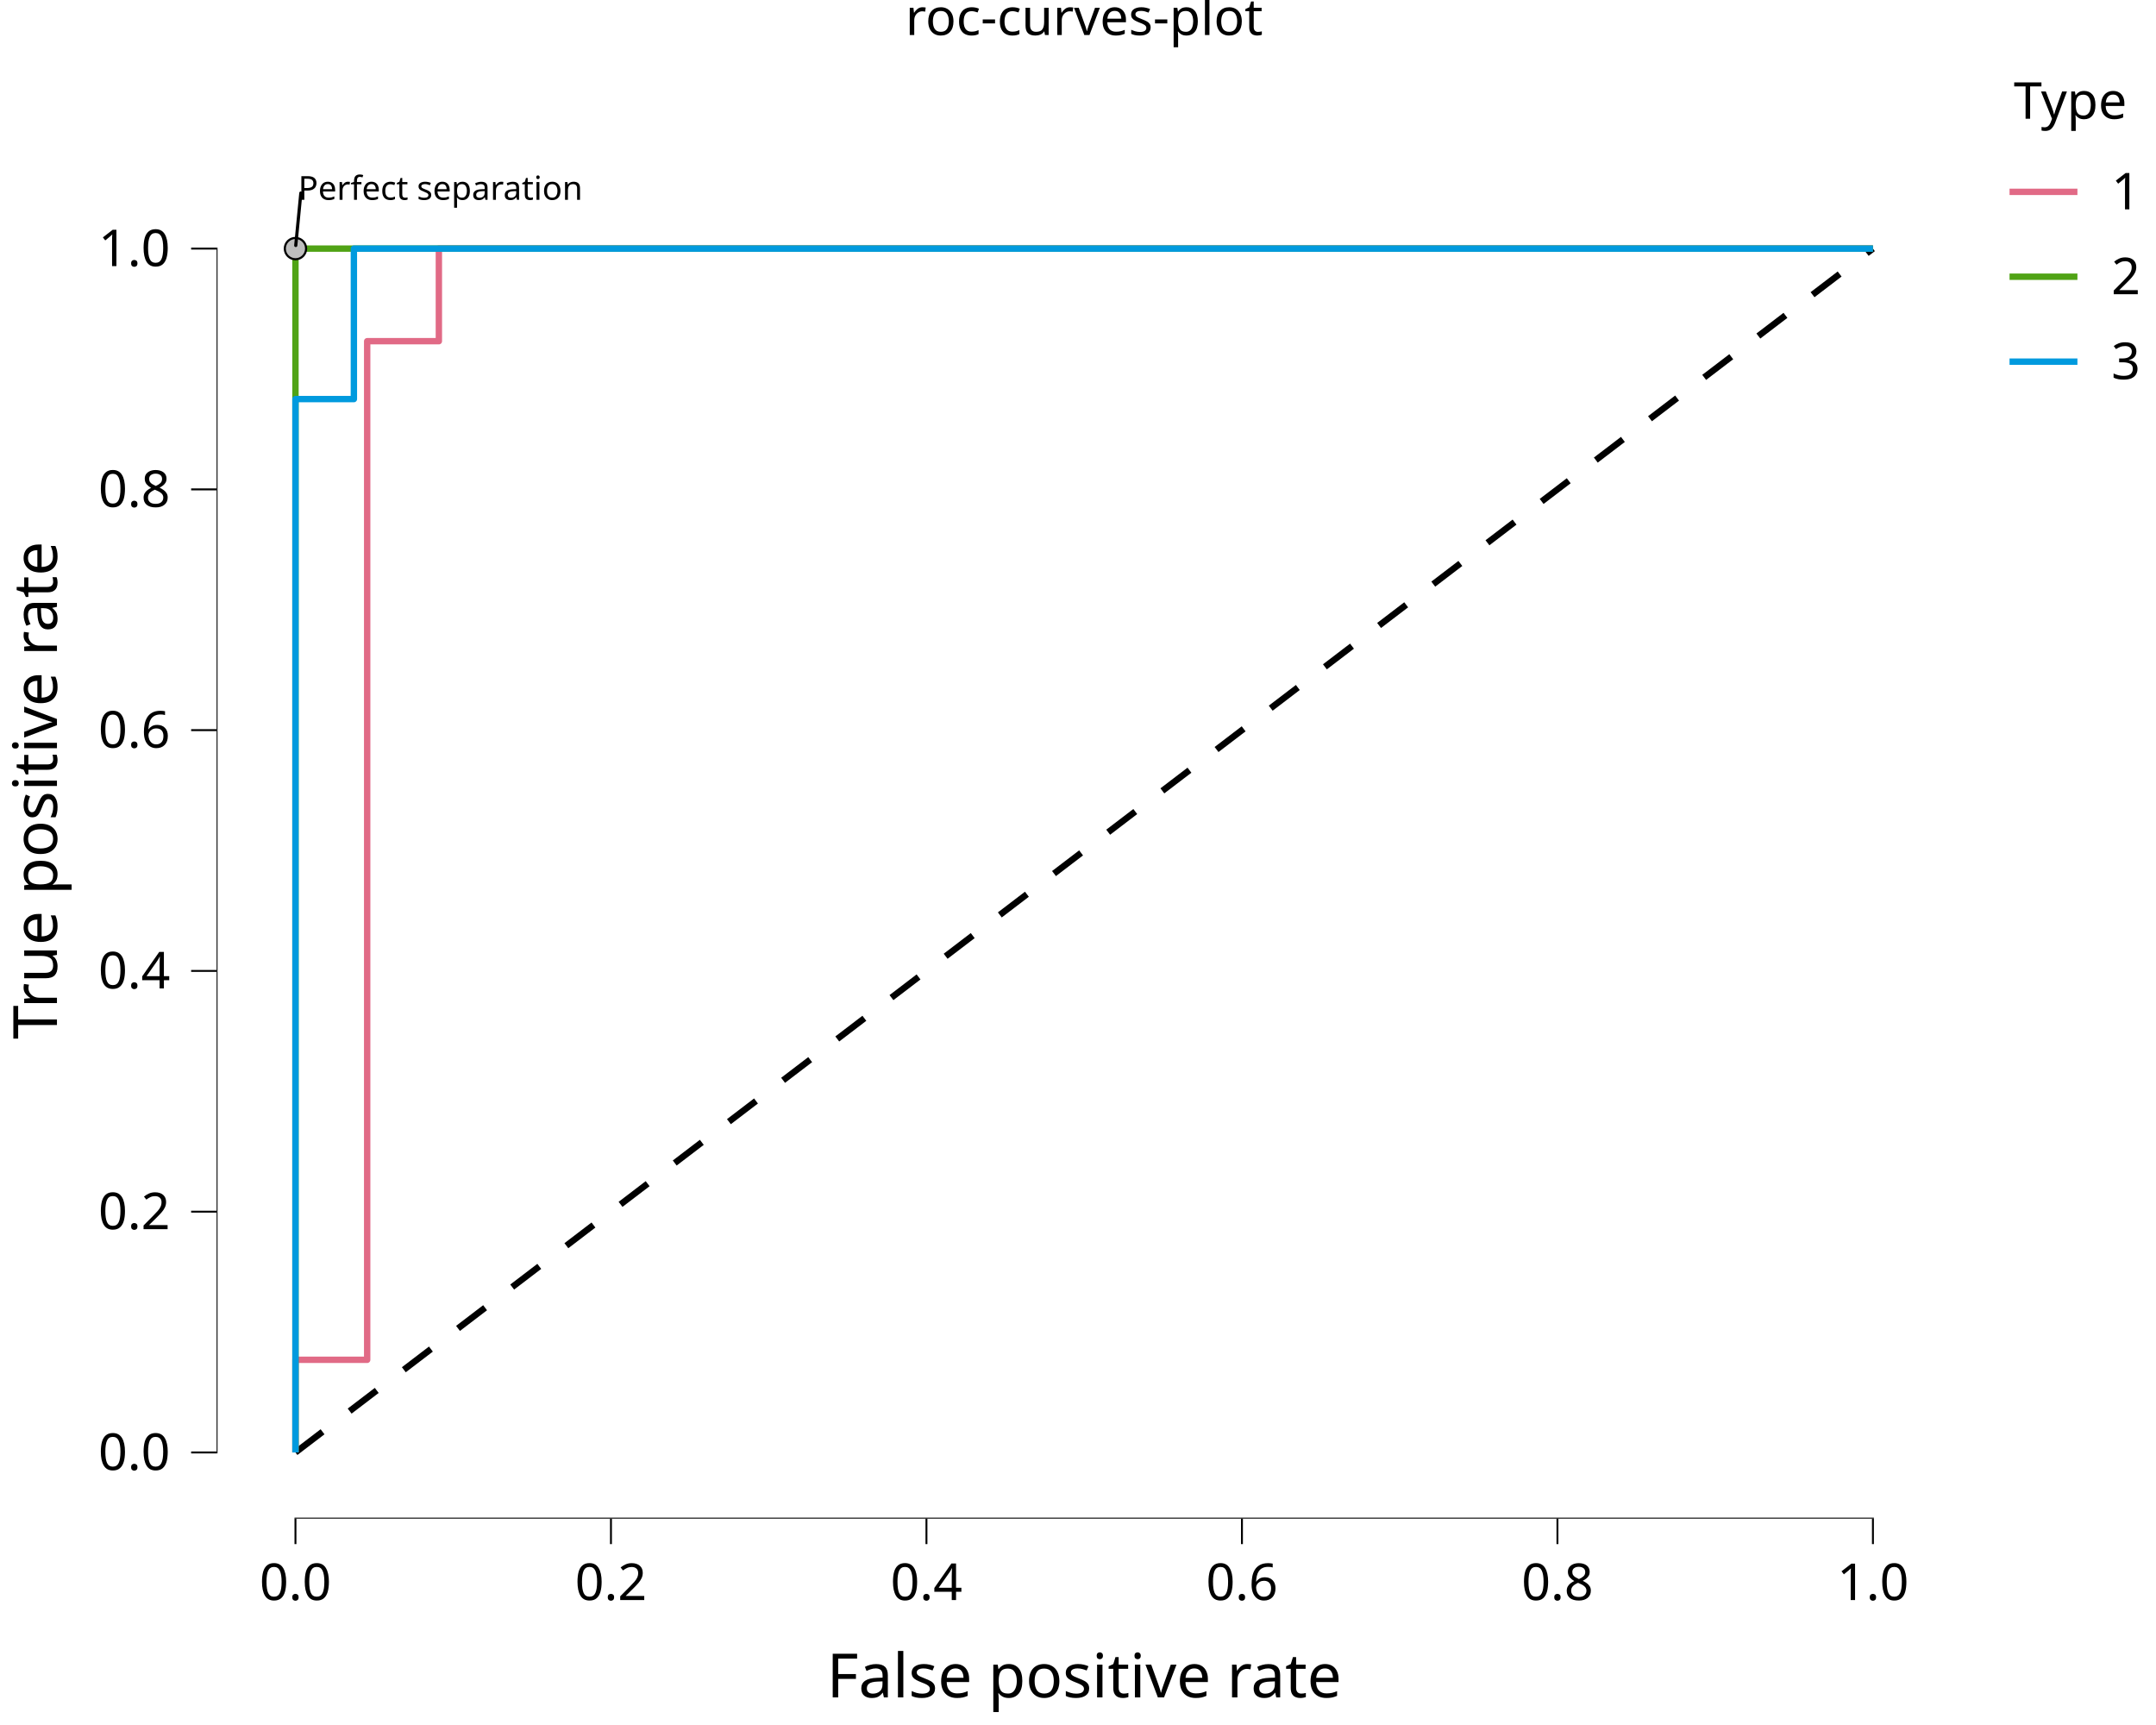
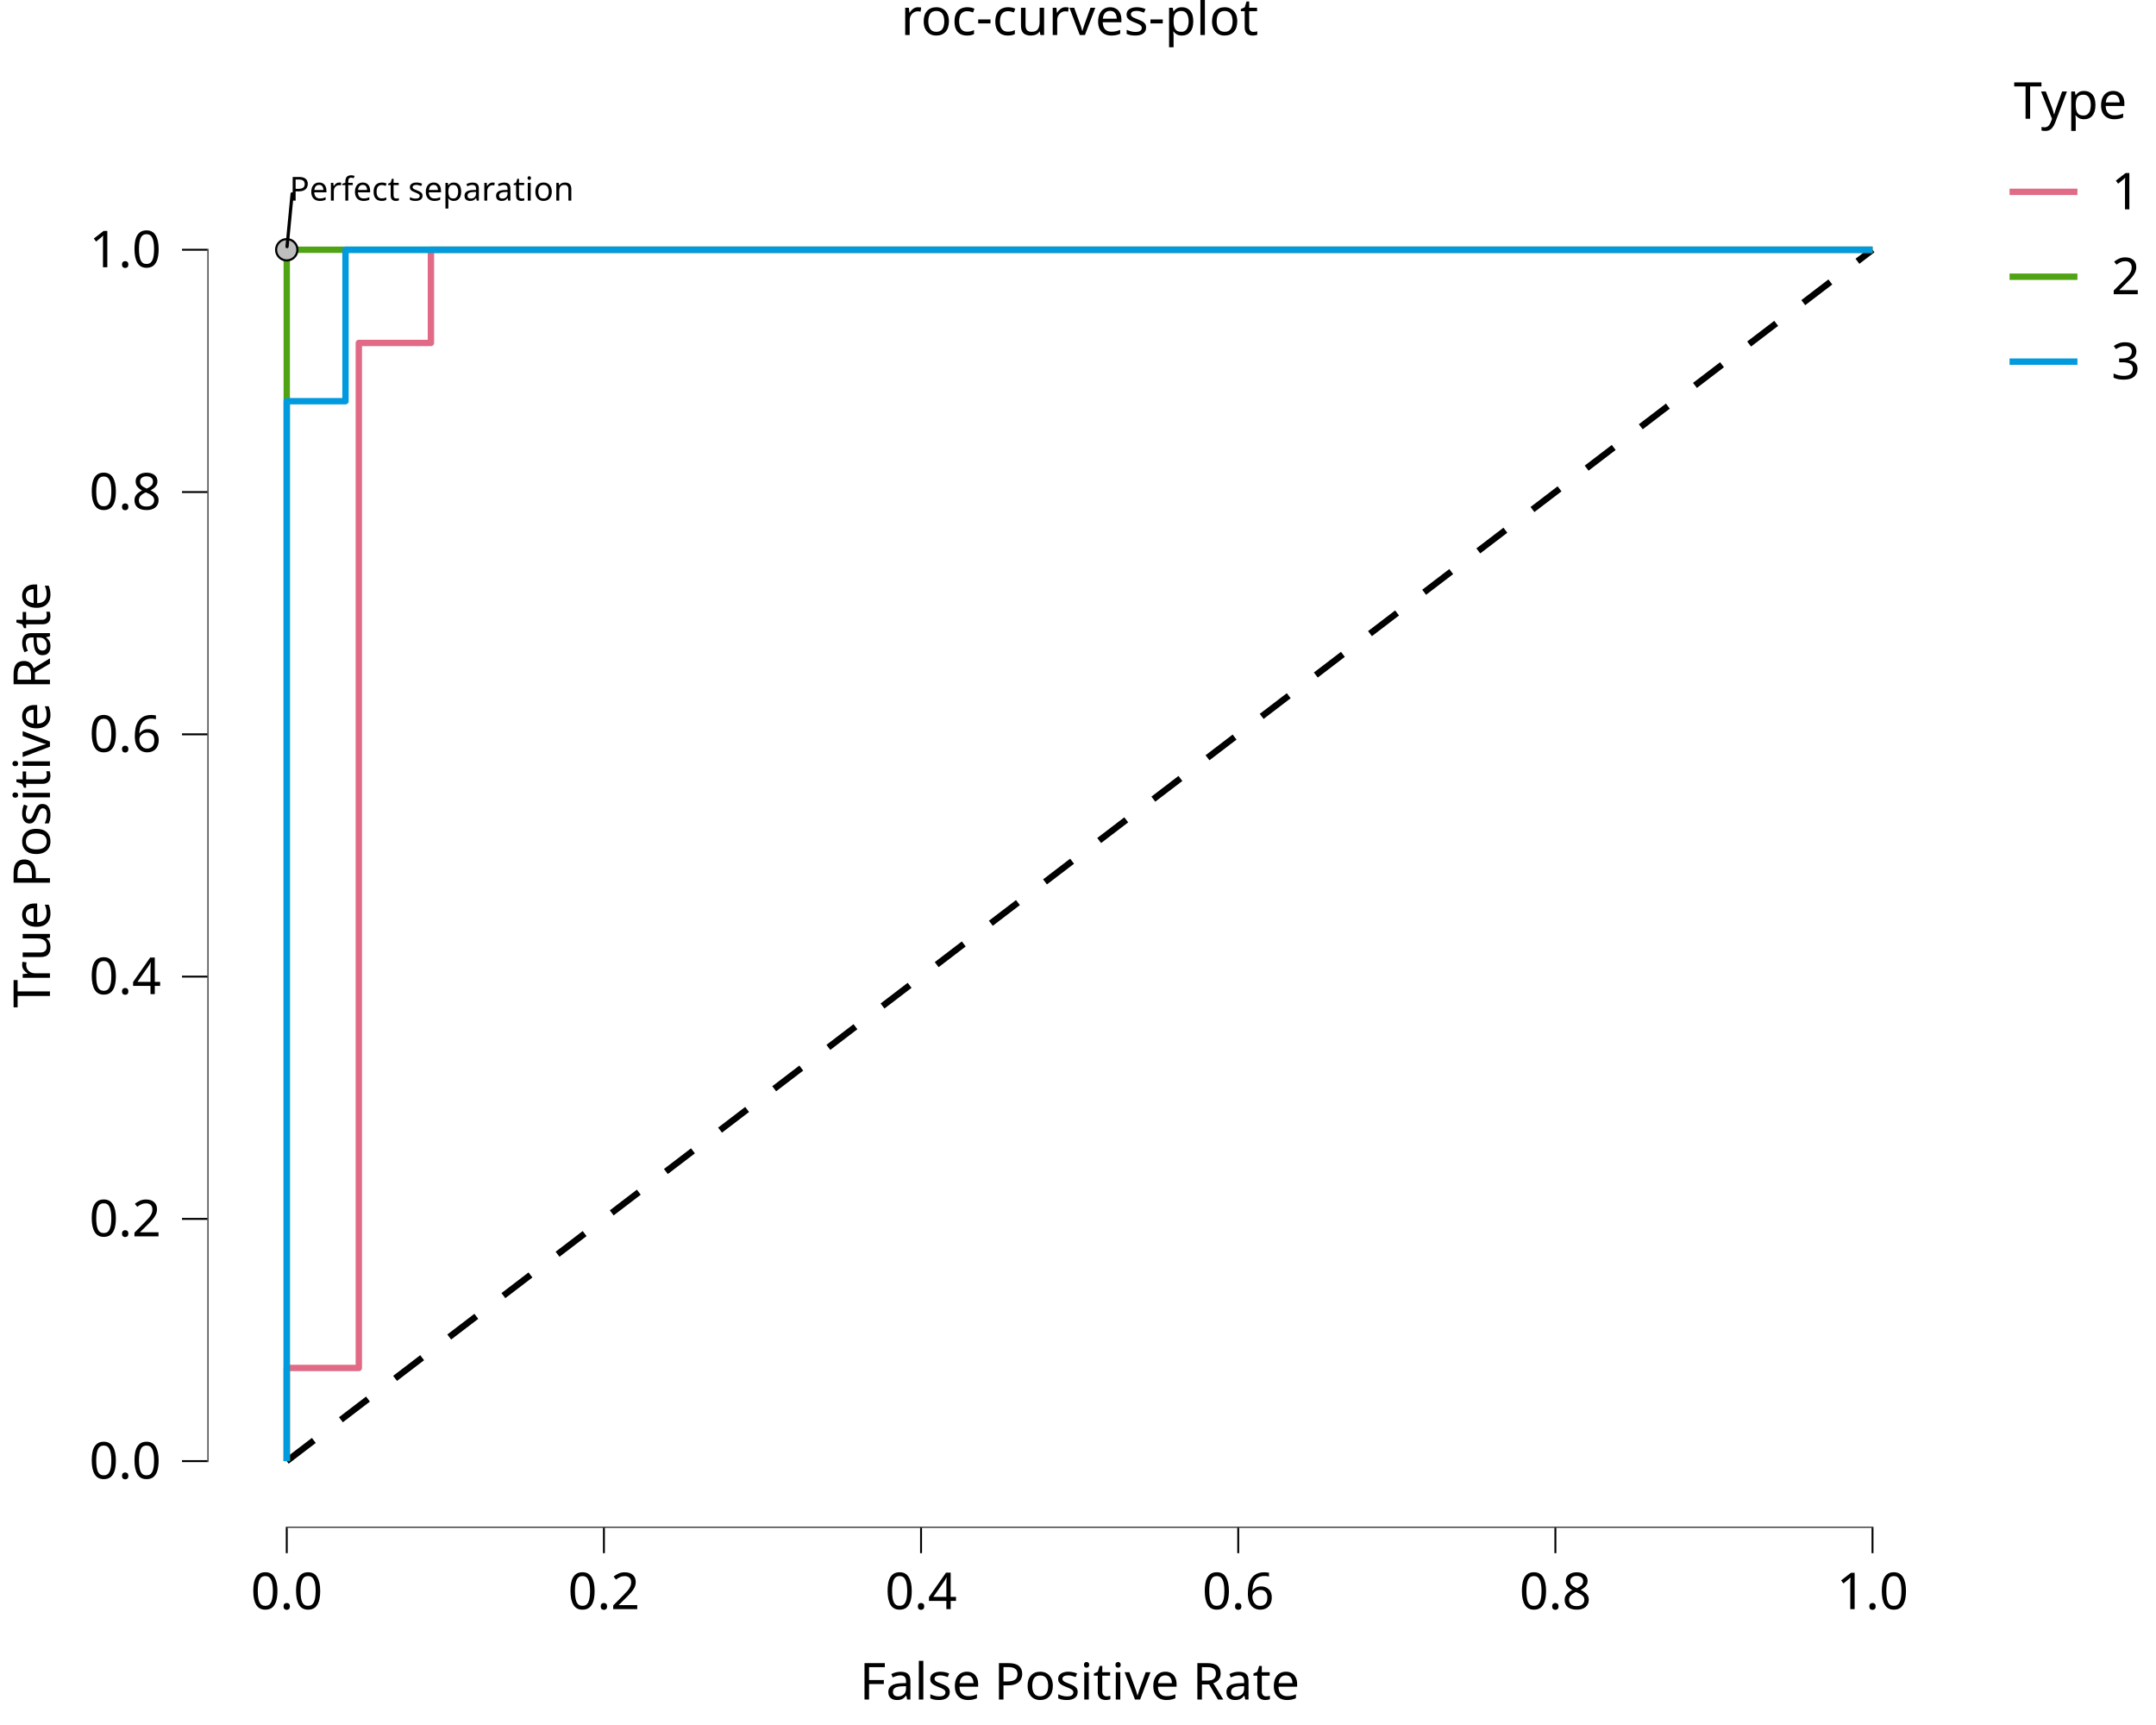
<svg xmlns="http://www.w3.org/2000/svg" class="svglite" data-engine-version="2.0" width="720.00pt" height="576.00pt" viewBox="0 0 720.00 576.00">
  <defs>
    <style type="text/css">
    .svglite line, .svglite polyline, .svglite polygon, .svglite path, .svglite rect, .svglite circle {
      fill: none;
      stroke: #000000;
      stroke-linecap: round;
      stroke-linejoin: round;
      stroke-miterlimit: 10.00;
    }
  </style>
  </defs>
  <rect width="100%" height="100%" style="stroke: none; fill: #FFFFFF;" />
  <defs>
    <clipPath id="cpMC4wMHw3MjAuMDB8MC4wMHw1NzYuMDA=">
      <rect x="0.00" y="0.00" width="720.00" height="576.00" />
    </clipPath>
  </defs>
  <g clip-path="url(#cpMC4wMHw3MjAuMDB8MC4wMHw1NzYuMDA=)">
-     <rect x="0.00" y="0.00" width="720.00" height="576.00" style="stroke-width: 10.67; stroke: none;" />
+     <rect x="-0" y="0.00" width="720.00" height="576.00" style="stroke-width: 10.67; stroke: none;" />
  </g>
  <defs>
-     <clipPath id="cpNzIuMzN8NjUxLjgxfDIwLjcxfDUwNy4wOQ==">
-       <rect x="72.33" y="20.71" width="579.48" height="486.39" />
+     <clipPath id="cpNjkuMjh8NjUxLjgxfDIwLjcxfDUxMC4xNA==">
+       <rect x="69.28" y="20.71" width="582.53" height="489.43" />
    </clipPath>
  </defs>
-   <g clip-path="url(#cpNzIuMzN8NjUxLjgxfDIwLjcxfDUwNy4wOQ==)">
-     <rect x="72.33" y="20.71" width="579.48" height="486.39" style="stroke-width: 10.67; stroke: none;" />
-     <polyline points="98.67,484.99 625.47,83.01 " style="stroke-width: 2.13; stroke-dasharray: 11.38,11.38; stroke-linecap: butt;" />
-     <polyline points="98.67,484.99 98.67,454.06 122.62,454.06 122.62,423.14 122.62,330.38 122.62,299.46 122.62,237.62 122.62,206.70 122.62,175.78 122.62,144.86 122.62,113.93 146.56,113.93 146.56,83.01 170.51,83.01 194.45,83.01 218.40,83.01 242.34,83.01 266.29,83.01 290.23,83.01 314.18,83.01 338.13,83.01 362.07,83.01 386.02,83.01 409.96,83.01 433.91,83.01 457.85,83.01 481.80,83.01 505.74,83.01 529.69,83.01 553.64,83.01 577.58,83.01 601.53,83.01 625.47,83.01 " style="stroke-width: 2.13; stroke: #E16A86; stroke-linecap: butt;" />
-     <polyline points="98.67,484.99 98.67,456.27 98.67,427.56 98.67,398.85 98.67,370.14 98.67,341.42 98.67,312.71 98.67,284.00 98.67,255.29 98.67,226.58 98.67,197.86 98.67,169.15 98.67,140.44 98.67,111.73 98.67,83.01 123.76,83.01 148.84,83.01 173.93,83.01 199.01,83.01 224.10,83.01 249.18,83.01 274.27,83.01 299.36,83.01 324.44,83.01 349.53,83.01 399.70,83.01 424.79,83.01 449.87,83.01 474.96,83.01 500.04,83.01 525.13,83.01 600.39,83.01 625.47,83.01 " style="stroke-width: 2.13; stroke: #50A315; stroke-linecap: butt;" />
-     <polyline points="98.67,484.99 98.67,434.74 98.67,384.49 98.67,334.25 98.67,284.00 98.67,233.75 98.67,183.51 98.67,133.26 118.18,133.26 118.18,83.01 137.69,83.01 157.20,83.01 176.71,83.01 196.23,83.01 215.74,83.01 235.25,83.01 254.76,83.01 274.27,83.01 293.78,83.01 371.83,83.01 391.34,83.01 410.85,83.01 449.87,83.01 469.38,83.01 527.92,83.01 547.43,83.01 566.94,83.01 586.45,83.01 605.96,83.01 625.47,83.01 " style="stroke-width: 2.13; stroke: #009ADE; stroke-linecap: butt;" />
-     <circle cx="98.67" cy="83.01" r="3.56" style="stroke-width: 0.71; fill: #BEBEBE;" />
-     <line x1="100.47" y1="64.46" x2="98.77" y2="81.96" style="stroke-width: 1.07;" />
-     <text x="147.07" y="66.71" text-anchor="middle" style="font-size: 11.04px; font-family: sans;" textLength="89.61px" lengthAdjust="spacingAndGlyphs">Perfect separation</text>
-     <line x1="98.35" y1="507.09" x2="625.79" y2="507.09" style="stroke-width: 0.64; stroke-linecap: butt;" />
-     <line x1="72.33" y1="485.30" x2="72.33" y2="82.69" style="stroke-width: 0.64; stroke-linecap: butt;" />
-     <rect x="72.33" y="20.71" width="579.48" height="486.39" style="stroke-width: 0.00; stroke: none;" />
+   <g clip-path="url(#cpNjkuMjh8NjUxLjgxfDIwLjcxfDUxMC4xNA==)">
+     <rect x="69.28" y="20.71" width="582.53" height="489.43" style="stroke-width: 10.67; stroke: none;" />
+     <polyline points="95.76,487.89 625.33,83.40 " style="stroke-width: 2.13; stroke-dasharray: 11.38,11.38; stroke-linecap: butt;" />
+     <polyline points="95.76,487.89 95.76,456.78 119.83,456.78 119.83,425.66 119.83,332.32 119.83,301.21 119.83,238.98 119.83,207.86 119.83,176.75 119.83,145.63 119.83,114.52 143.91,114.52 143.91,83.40 167.98,83.40 192.05,83.40 216.12,83.40 240.19,83.40 264.26,83.40 288.33,83.40 312.41,83.40 336.48,83.40 360.55,83.40 384.62,83.40 408.69,83.40 432.76,83.40 456.83,83.40 480.91,83.40 504.98,83.40 529.05,83.40 553.12,83.40 577.19,83.40 601.26,83.40 625.33,83.40 " style="stroke-width: 2.13; stroke: #E16A86; stroke-linecap: butt;" />
+     <polyline points="95.76,487.89 95.76,459.00 95.76,430.11 95.76,401.22 95.76,372.32 95.76,343.43 95.76,314.54 95.76,285.65 95.76,256.76 95.76,227.86 95.76,198.97 95.76,170.08 95.76,141.19 95.76,112.30 95.76,83.40 120.98,83.40 146.20,83.40 171.42,83.40 196.63,83.40 221.85,83.40 247.07,83.40 272.29,83.40 297.50,83.40 322.72,83.40 347.94,83.40 398.37,83.40 423.59,83.40 448.81,83.40 474.03,83.40 499.25,83.40 524.46,83.40 600.12,83.40 625.33,83.40 " style="stroke-width: 2.13; stroke: #50A315; stroke-linecap: butt;" />
+     <polyline points="95.76,487.89 95.76,437.33 95.76,386.77 95.76,336.21 95.76,285.65 95.76,235.09 95.76,184.53 95.76,133.96 115.38,133.96 115.38,83.40 134.99,83.40 154.60,83.40 174.22,83.40 193.83,83.40 213.44,83.40 233.06,83.40 252.67,83.40 272.29,83.40 291.90,83.40 370.35,83.40 389.97,83.40 409.58,83.40 448.81,83.40 468.42,83.40 527.26,83.40 546.88,83.40 566.49,83.40 586.11,83.40 605.72,83.40 625.33,83.40 " style="stroke-width: 2.13; stroke: #009ADE; stroke-linecap: butt;" />
+     <circle cx="95.76" cy="83.40" r="3.56" style="stroke-width: 0.71; fill: #BEBEBE;" />
+     <line x1="97.56" y1="64.72" x2="95.86" y2="82.35" style="stroke-width: 1.07;" />
+     <text x="144.17" y="66.98" text-anchor="middle" style="font-size: 11.04px; font-family: sans;" textLength="89.61px" lengthAdjust="spacingAndGlyphs">Perfect separation</text>
+     <line x1="95.44" y1="510.14" x2="625.65" y2="510.14" style="stroke-width: 0.64; stroke-linecap: butt;" />
+     <line x1="69.28" y1="488.21" x2="69.28" y2="83.08" style="stroke-width: 0.64; stroke-linecap: butt;" />
+     <rect x="69.28" y="20.71" width="582.53" height="489.43" style="stroke-width: 0.00; stroke: none;" />
  </g>
  <g clip-path="url(#cpMC4wMHw3MjAuMDB8MC4wMHw1NzYuMDA=)">
-     <polyline points="72.33,507.09 72.33,20.71 " style="stroke-width: 0.00; stroke: none; stroke-linecap: butt;" />
-     <text x="56.85" y="490.84" text-anchor="end" style="font-size: 17.00px; font-family: sans;" textLength="23.63px" lengthAdjust="spacingAndGlyphs">0.0</text>
-     <text x="56.85" y="410.44" text-anchor="end" style="font-size: 17.00px; font-family: sans;" textLength="23.63px" lengthAdjust="spacingAndGlyphs">0.2</text>
-     <text x="56.85" y="330.05" text-anchor="end" style="font-size: 17.00px; font-family: sans;" textLength="23.63px" lengthAdjust="spacingAndGlyphs">0.4</text>
-     <text x="56.85" y="249.65" text-anchor="end" style="font-size: 17.00px; font-family: sans;" textLength="23.63px" lengthAdjust="spacingAndGlyphs">0.6</text>
-     <text x="56.85" y="169.26" text-anchor="end" style="font-size: 17.00px; font-family: sans;" textLength="23.63px" lengthAdjust="spacingAndGlyphs">0.8</text>
-     <text x="56.85" y="88.86" text-anchor="end" style="font-size: 17.00px; font-family: sans;" textLength="23.63px" lengthAdjust="spacingAndGlyphs">1.0</text>
-     <polyline points="63.83,484.99 72.33,484.99 " style="stroke-width: 0.64; stroke-linecap: butt;" />
-     <polyline points="63.83,404.59 72.33,404.59 " style="stroke-width: 0.64; stroke-linecap: butt;" />
-     <polyline points="63.83,324.20 72.33,324.20 " style="stroke-width: 0.64; stroke-linecap: butt;" />
-     <polyline points="63.83,243.80 72.33,243.80 " style="stroke-width: 0.64; stroke-linecap: butt;" />
-     <polyline points="63.83,163.41 72.33,163.41 " style="stroke-width: 0.64; stroke-linecap: butt;" />
-     <polyline points="63.83,83.01 72.33,83.01 " style="stroke-width: 0.64; stroke-linecap: butt;" />
-     <polyline points="72.33,507.09 651.81,507.09 " style="stroke-width: 0.00; stroke: none; stroke-linecap: butt;" />
-     <polyline points="98.67,515.60 98.67,507.09 " style="stroke-width: 0.64; stroke-linecap: butt;" />
-     <polyline points="204.03,515.60 204.03,507.09 " style="stroke-width: 0.64; stroke-linecap: butt;" />
-     <polyline points="309.39,515.60 309.39,507.09 " style="stroke-width: 0.64; stroke-linecap: butt;" />
-     <polyline points="414.75,515.60 414.75,507.09 " style="stroke-width: 0.64; stroke-linecap: butt;" />
-     <polyline points="520.11,515.60 520.11,507.09 " style="stroke-width: 0.64; stroke-linecap: butt;" />
-     <polyline points="625.47,515.60 625.47,507.09 " style="stroke-width: 0.64; stroke-linecap: butt;" />
-     <text x="98.67" y="534.27" text-anchor="middle" style="font-size: 17.00px; font-family: sans;" textLength="23.63px" lengthAdjust="spacingAndGlyphs">0.0</text>
-     <text x="204.03" y="534.27" text-anchor="middle" style="font-size: 17.00px; font-family: sans;" textLength="23.63px" lengthAdjust="spacingAndGlyphs">0.2</text>
-     <text x="309.39" y="534.27" text-anchor="middle" style="font-size: 17.00px; font-family: sans;" textLength="23.63px" lengthAdjust="spacingAndGlyphs">0.4</text>
-     <text x="414.75" y="534.27" text-anchor="middle" style="font-size: 17.00px; font-family: sans;" textLength="23.63px" lengthAdjust="spacingAndGlyphs">0.6</text>
-     <text x="520.11" y="534.27" text-anchor="middle" style="font-size: 17.00px; font-family: sans;" textLength="23.63px" lengthAdjust="spacingAndGlyphs">0.8</text>
-     <text x="625.47" y="534.27" text-anchor="middle" style="font-size: 17.00px; font-family: sans;" textLength="23.63px" lengthAdjust="spacingAndGlyphs">1.0</text>
-     <text x="362.07" y="566.78" text-anchor="middle" style="font-size: 20.40px; font-family: sans;" textLength="165.56px" lengthAdjust="spacingAndGlyphs">False positive rate</text>
-     <text transform="translate(19.02,263.90) rotate(-90)" text-anchor="middle" style="font-size: 20.40px; font-family: sans;" textLength="157.61px" lengthAdjust="spacingAndGlyphs">True positive rate</text>
+     <polyline points="69.28,510.14 69.28,20.71 " style="stroke-width: 0.00; stroke: none; stroke-linecap: butt;" />
+     <text x="53.81" y="493.74" text-anchor="end" style="font-size: 17.00px; font-family: sans;" textLength="23.63px" lengthAdjust="spacingAndGlyphs">0.0</text>
+     <text x="53.81" y="412.84" text-anchor="end" style="font-size: 17.00px; font-family: sans;" textLength="23.63px" lengthAdjust="spacingAndGlyphs">0.2</text>
+     <text x="53.81" y="331.95" text-anchor="end" style="font-size: 17.00px; font-family: sans;" textLength="23.63px" lengthAdjust="spacingAndGlyphs">0.4</text>
+     <text x="53.81" y="251.05" text-anchor="end" style="font-size: 17.00px; font-family: sans;" textLength="23.63px" lengthAdjust="spacingAndGlyphs">0.6</text>
+     <text x="53.81" y="170.15" text-anchor="end" style="font-size: 17.00px; font-family: sans;" textLength="23.63px" lengthAdjust="spacingAndGlyphs">0.8</text>
+     <text x="53.81" y="89.25" text-anchor="end" style="font-size: 17.00px; font-family: sans;" textLength="23.63px" lengthAdjust="spacingAndGlyphs">1.0</text>
+     <polyline points="60.78,487.89 69.28,487.89 " style="stroke-width: 0.64; stroke-linecap: butt;" />
+     <polyline points="60.78,407.00 69.28,407.00 " style="stroke-width: 0.64; stroke-linecap: butt;" />
+     <polyline points="60.78,326.10 69.28,326.10 " style="stroke-width: 0.64; stroke-linecap: butt;" />
+     <polyline points="60.78,245.20 69.28,245.20 " style="stroke-width: 0.64; stroke-linecap: butt;" />
+     <polyline points="60.78,164.30 69.28,164.30 " style="stroke-width: 0.64; stroke-linecap: butt;" />
+     <polyline points="60.78,83.40 69.28,83.40 " style="stroke-width: 0.64; stroke-linecap: butt;" />
+     <polyline points="69.28,510.14 651.81,510.14 " style="stroke-width: 0.00; stroke: none; stroke-linecap: butt;" />
+     <polyline points="95.76,518.64 95.76,510.14 " style="stroke-width: 0.64; stroke-linecap: butt;" />
+     <polyline points="201.68,518.64 201.68,510.14 " style="stroke-width: 0.64; stroke-linecap: butt;" />
+     <polyline points="307.59,518.64 307.59,510.14 " style="stroke-width: 0.64; stroke-linecap: butt;" />
+     <polyline points="413.51,518.64 413.51,510.14 " style="stroke-width: 0.64; stroke-linecap: butt;" />
+     <polyline points="519.42,518.64 519.42,510.14 " style="stroke-width: 0.64; stroke-linecap: butt;" />
+     <polyline points="625.33,518.64 625.33,510.14 " style="stroke-width: 0.64; stroke-linecap: butt;" />
+     <text x="95.76" y="537.32" text-anchor="middle" style="font-size: 17.00px; font-family: sans;" textLength="23.63px" lengthAdjust="spacingAndGlyphs">0.0</text>
+     <text x="201.68" y="537.32" text-anchor="middle" style="font-size: 17.00px; font-family: sans;" textLength="23.63px" lengthAdjust="spacingAndGlyphs">0.2</text>
+     <text x="307.59" y="537.32" text-anchor="middle" style="font-size: 17.00px; font-family: sans;" textLength="23.63px" lengthAdjust="spacingAndGlyphs">0.4</text>
+     <text x="413.51" y="537.32" text-anchor="middle" style="font-size: 17.00px; font-family: sans;" textLength="23.63px" lengthAdjust="spacingAndGlyphs">0.6</text>
+     <text x="519.42" y="537.32" text-anchor="middle" style="font-size: 17.00px; font-family: sans;" textLength="23.63px" lengthAdjust="spacingAndGlyphs">0.8</text>
+     <text x="625.33" y="537.32" text-anchor="middle" style="font-size: 17.00px; font-family: sans;" textLength="23.63px" lengthAdjust="spacingAndGlyphs">1.0</text>
+     <text x="360.55" y="567.49" text-anchor="middle" style="font-size: 17.00px; font-family: sans;" textLength="146.47px" lengthAdjust="spacingAndGlyphs">False Positive Rate</text>
+     <text transform="translate(16.68,265.42) rotate(-90)" text-anchor="middle" style="font-size: 17.00px; font-family: sans;" textLength="139.85px" lengthAdjust="spacingAndGlyphs">True Positive Rate</text>
    <rect x="662.77" y="20.71" width="57.23" height="119.70" style="stroke-width: 0.75; stroke: none;" />
    <rect x="662.77" y="20.71" width="57.23" height="119.70" style="stroke-width: 10.67; stroke: none;" />
    <text x="691.39" y="39.65" text-anchor="middle" style="font-size: 17.00px; font-family: sans;" textLength="37.80px" lengthAdjust="spacingAndGlyphs">Type</text>
    <rect x="668.25" y="49.88" width="28.35" height="28.35" style="stroke-width: 10.67; stroke: none;" />
    <line x1="671.09" y1="64.06" x2="693.76" y2="64.06" style="stroke-width: 2.13; stroke: #E16A86; stroke-linecap: butt;" />
    <rect x="668.25" y="78.23" width="28.35" height="28.35" style="stroke-width: 10.67; stroke: none;" />
    <line x1="671.09" y1="92.40" x2="693.76" y2="92.40" style="stroke-width: 2.13; stroke: #50A315; stroke-linecap: butt;" />
    <rect x="668.25" y="106.58" width="28.35" height="28.35" style="stroke-width: 10.67; stroke: none;" />
    <line x1="671.09" y1="120.75" x2="693.76" y2="120.75" style="stroke-width: 2.13; stroke: #009ADE; stroke-linecap: butt;" />
    <text x="705.07" y="69.91" style="font-size: 17.00px; font-family: sans;" textLength="9.46px" lengthAdjust="spacingAndGlyphs">1</text>
    <text x="705.07" y="98.25" style="font-size: 17.00px; font-family: sans;" textLength="9.46px" lengthAdjust="spacingAndGlyphs">2</text>
    <text x="705.07" y="126.60" style="font-size: 17.00px; font-family: sans;" textLength="9.46px" lengthAdjust="spacingAndGlyphs">3</text>
-     <text x="362.07" y="11.70" text-anchor="middle" style="font-size: 17.00px; font-family: sans;" textLength="112.44px" lengthAdjust="spacingAndGlyphs">roc-curves-plot</text>
+     <text x="360.55" y="11.70" text-anchor="middle" style="font-size: 17.00px; font-family: sans;" textLength="112.44px" lengthAdjust="spacingAndGlyphs">roc-curves-plot</text>
  </g>
</svg>
